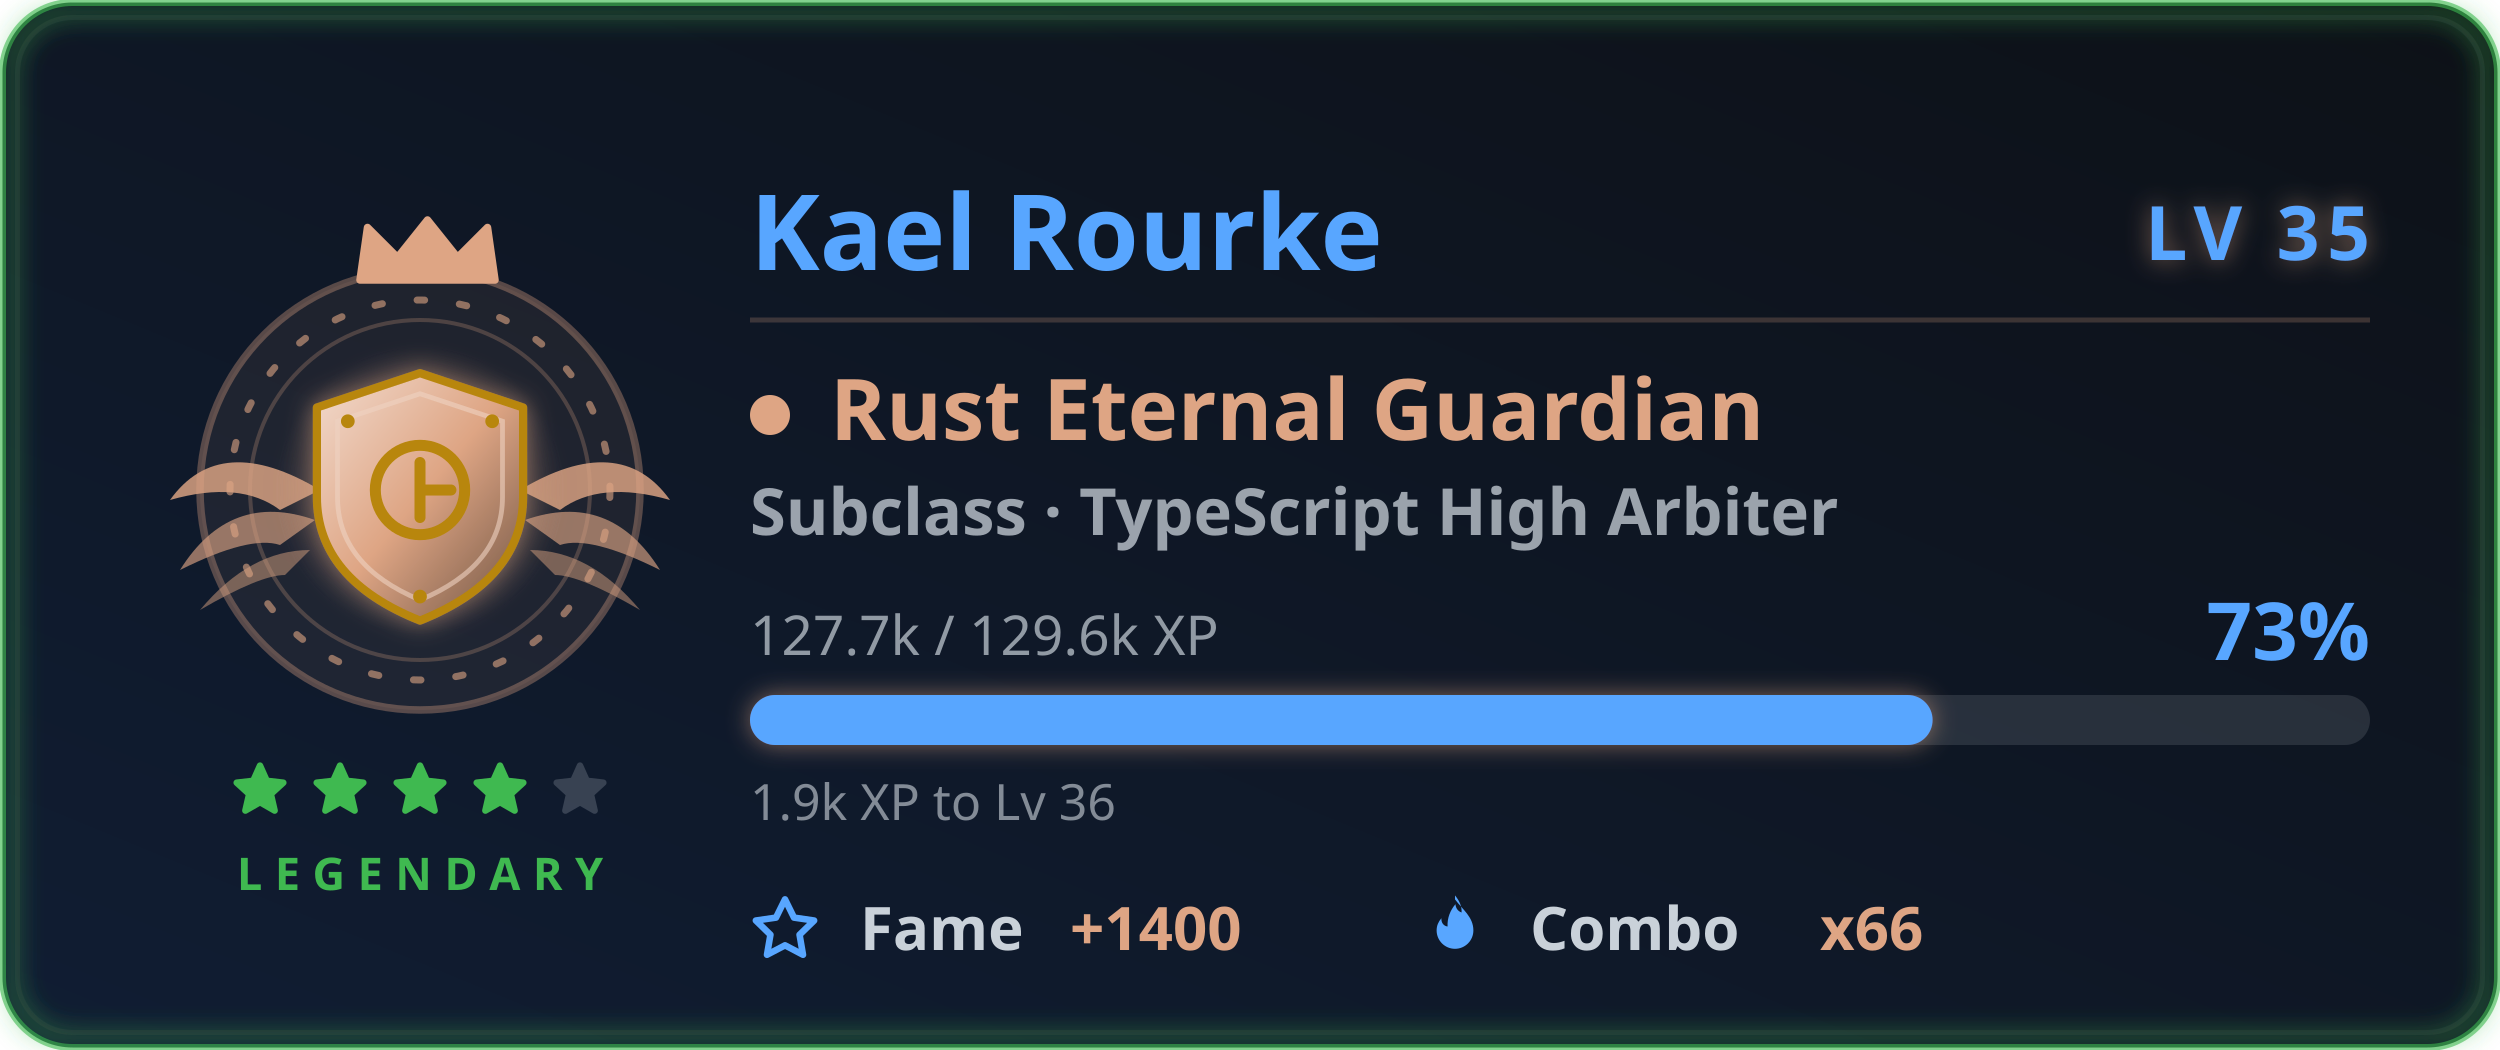
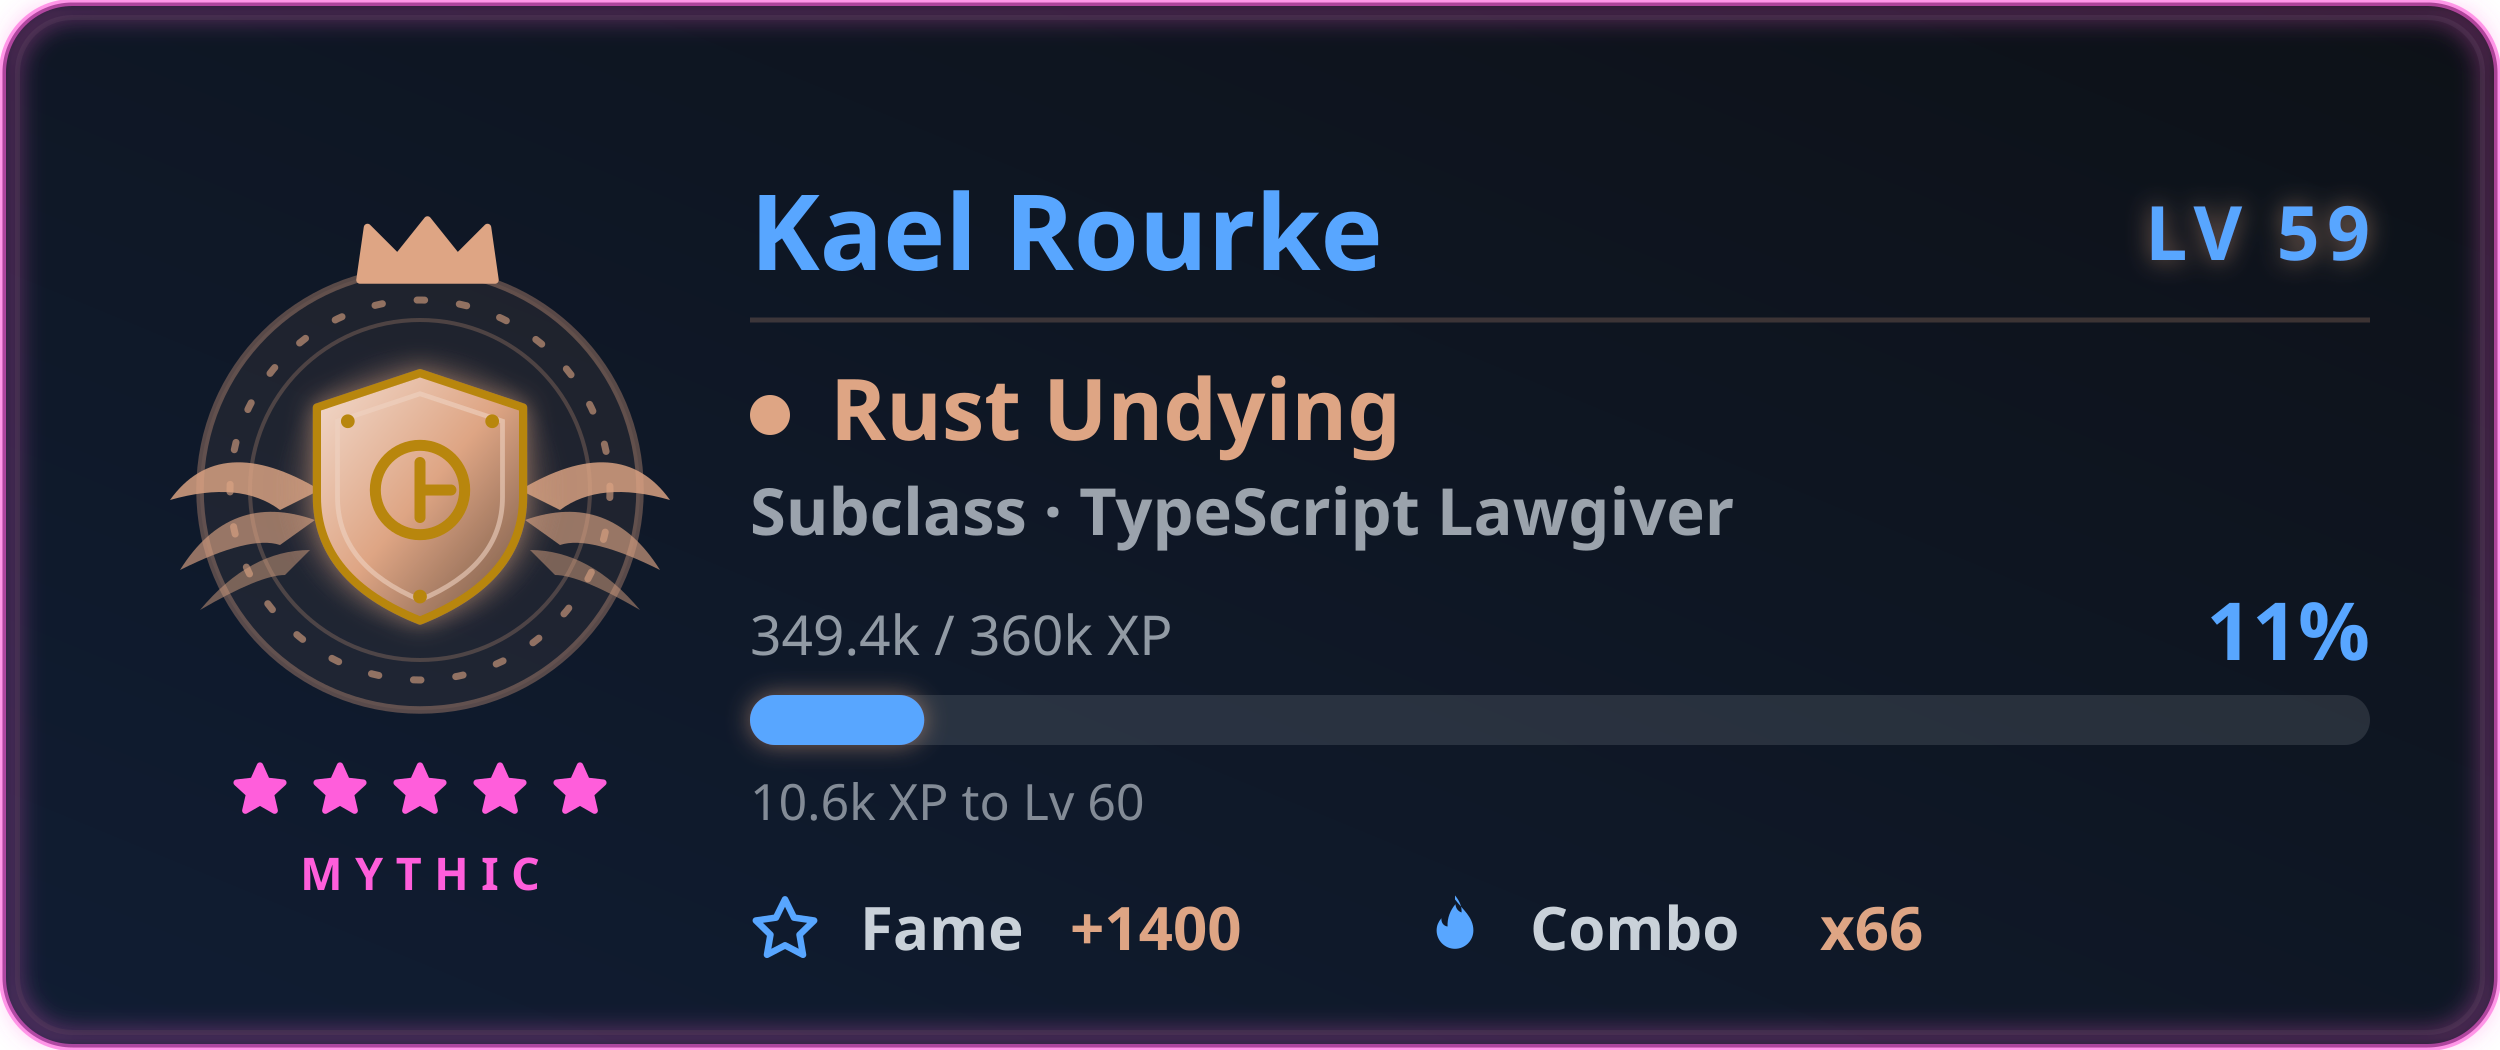
<svg xmlns="http://www.w3.org/2000/svg" width="500" height="210" viewBox="0 0 500 210" role="img" aria-labelledby="card-title-a11y card-desc-a11y">
  <style>
text { font-family: 'Segoe UI', Ubuntu, 'Helvetica Neue', sans-serif; }
.title { font-size: 18px; font-weight: 600; fill: #58a6ff; }
.title-icon { fill: #58a6ff; }
.icon { fill: #58a6ff; }


.gl-name { font-size: 21px; font-weight: 700; fill: #58a6ff; }
.gl-lvl { font-size: 15px; font-weight: 800; letter-spacing: 1.5px; fill: #58a6ff; }
.gl-class { font-size: 17px; font-weight: 700; fill: #dea584; }
.gl-sub { font-size: 13px; font-weight: 600; fill: #c9d1d9; opacity: 0.75; }
.gl-meta { font-size: 11px; fill: #c9d1d9; opacity: 0.7; }
.gl-pct { font-size: 16px; font-weight: 800; fill: #58a6ff; }
.gl-chip-label { font-size: 12px; font-weight: 600; fill: #c9d1d9; }
.gl-chip-value { font-size: 12px; font-weight: 800; fill: #dea584; }
.gl-hint { font-size: 10px; fill: #c9d1d9; opacity: 0.62; }
- .gl-rarity { font-size: 9px; font-weight: 700; letter-spacing: 2.5px; fill: #3fb950; }
+ .gl-rarity { font-size: 9px; font-weight: 700; letter-spacing: 2.5px; fill: #ff5edb; }

</style>
  <defs>
    <linearGradient id="card-bg" x1="0" y1="0" x2="1" y2="1" gradientTransform="rotate(90, 0.5, 0.5)">
      <stop offset="0.0%" stop-color="#0d1117" />
      <stop offset="100.0%" stop-color="#101d33" />
    </linearGradient>
    <filter id="card-glow" x="-50%" y="-50%" width="200%" height="200%">
      <feGaussianBlur in="SourceGraphic" stdDeviation="3" result="blur" />
      <feFlood flood-color="#58a6ff" flood-opacity="0.55" result="tint" />
      <feComposite in="tint" in2="blur" operator="in" result="softGlow" />
      <feMerge>
        <feMergeNode in="softGlow" />
        <feMergeNode in="SourceGraphic" />
      </feMerge>
    </filter>
    <filter id="gl-glow" x="-60%" y="-60%" width="220%" height="220%">
      <feGaussianBlur in="SourceGraphic" stdDeviation="2.4" result="b" />
      <feFlood flood-color="#dea584" flood-opacity="0.55" result="t" />
      <feComposite in="t" in2="b" operator="in" result="g" />
      <feMerge>
        <feMergeNode in="g" />
        <feMergeNode in="SourceGraphic" />
      </feMerge>
    </filter>
    <filter id="gl-rarity" x="-20%" y="-20%" width="140%" height="140%">
      <feGaussianBlur stdDeviation="2.4" />
    </filter>
  </defs>
-   <rect x="0.5" y="0.5" width="499" height="209" rx="14" fill="url(#card-bg)" stroke="#3fb950" stroke-width="1.4" stroke-opacity="0.6" />
+   <rect x="0.5" y="0.5" width="499" height="209" rx="14" fill="url(#card-bg)" stroke="#ff5edb" stroke-width="1.4" stroke-opacity="0.6" />
  <rect x="3.5" y="3.5" width="493" height="203" rx="11" fill="none" stroke="#30363d" stroke-opacity="0.4" />
-   <rect x="2" y="2" width="496" height="206" rx="13" fill="none" stroke="#3fb950" stroke-width="3.5" stroke-opacity="0.4" filter="url(#gl-rarity)" />
+   <rect x="2" y="2" width="496" height="206" rx="13" fill="none" stroke="#ff5edb" stroke-width="3.5" stroke-opacity="0.4" filter="url(#gl-rarity)" />
  <g class="fade">
    <g class="">
      <g class="flourish">
        <g transform="translate(84,0)">
          <g transform="translate(0,98)" fill="#dea584">
            <path d="M20 0 Q 40 -12 50 2 Q 36 -2 28 4 Z" opacity="0.82" />
            <path d="M21 6 Q 38 0 48 16 Q 34 9 28 11 Z" opacity="0.64" />
            <path d="M22 12 Q 34 12 44 24 Q 32 17 27 17 Z" opacity="0.48" />
          </g>
        </g>
        <g transform="translate(84,0) scale(-1,1)">
          <g transform="translate(0,98)" fill="#dea584">
            <path d="M20 0 Q 40 -12 50 2 Q 36 -2 28 4 Z" opacity="0.82" />
            <path d="M21 6 Q 38 0 48 16 Q 34 9 28 11 Z" opacity="0.64" />
            <path d="M22 12 Q 34 12 44 24 Q 32 17 27 17 Z" opacity="0.48" />
          </g>
        </g>
      </g>
      <circle cx="84" cy="98" r="44" fill="#dea584" fill-opacity="0.08" stroke="#dea584" stroke-opacity="0.35" stroke-width="1.5" />
      <g class="">
        <circle cx="84" cy="98" r="38" fill="none" stroke="#dea584" stroke-opacity="0.6" stroke-width="1.4" stroke-dasharray="1.5 7" stroke-linecap="round" />
        <circle cx="84" cy="98" r="34" fill="none" stroke="#dea584" stroke-opacity="0.25" stroke-width="0.8" />
      </g>
      <g class="" filter="url(#gl-glow)">
        <svg class="" x="51" y="65" width="66" height="66" viewBox="0 0 48 48" aria-hidden="true">
          <defs>
            <radialGradient id="rsHalo" cx="0.5" cy="0.5" r="0.5">
              <stop offset="0" stop-color="#dea584" stop-opacity="0.42" />
              <stop offset="1" stop-color="#dea584" stop-opacity="0" />
            </radialGradient>
            <linearGradient id="rsMetal" x1="0" y1="0" x2="1" y2="1">
              <stop offset="0" stop-color="#f2dbce" />
              <stop offset="0.5" stop-color="#dea584" />
              <stop offset="1" stop-color="#6f5342" />
            </linearGradient>
          </defs>
          <circle cx="24" cy="24" r="21" fill="url(#rsHalo)" />
          <path d="M24 7 L39 12 V25 Q39 37 24 43 Q9 37 9 25 V12 Z" fill="url(#rsMetal)" stroke="#b8860b" stroke-width="1.2" stroke-linejoin="round" />
          <path d="M24 10 L36 14 V25 Q36 35 24 40 Q12 35 12 25 V14 Z" fill="none" stroke="#efd2c2" stroke-width="0.7" stroke-opacity="0.6" />
          <circle cx="24" cy="24" r="6.5" fill="none" stroke="#b8860b" stroke-width="1.6" />
          <g stroke="#b8860b" stroke-width="1.6" stroke-linecap="round">
            <path d="M24 20 V28 M24 24 L28.5 24" />
          </g>
          <g fill="#b8860b">
            <circle cx="13.5" cy="14" r="1" />
            <circle cx="34.5" cy="14" r="1" />
            <circle cx="24" cy="39.5" r="1" />
          </g>
        </svg>
      </g>
      <g transform="translate(69, 42.5) scale(1.5)">
        <path d="M2 9 L3 2 L7 6 L11 1 L15 6 L19 2 L20 9 Z" fill="#dea584" stroke="#dea584" stroke-width="1" stroke-linejoin="round" />
      </g>
    </g>
    <g>
-       <g class="" transform="translate(45.5, 151.5) scale(0.5416667)" fill="#3fb950" stroke="#3fb950" stroke-width="2.4" stroke-linejoin="round" stroke-linecap="round" opacity="1">
+       <g class="" transform="translate(45.5, 151.5) scale(0.5416667)" fill="#ff5edb" stroke="#ff5edb" stroke-width="2.4" stroke-linejoin="round" stroke-linecap="round" opacity="1">
        <path d="M12 3 L14.5 8.6 L20.6 9.3 L16 13.5 L17.4 19.6 L12 16.5 L6.6 19.6 L8 13.5 L3.4 9.3 L9.5 8.6 Z" />
      </g>
-       <g class="" transform="translate(61.5, 151.5) scale(0.5416667)" fill="#3fb950" stroke="#3fb950" stroke-width="2.4" stroke-linejoin="round" stroke-linecap="round" opacity="1">
+       <g class="" transform="translate(61.5, 151.5) scale(0.5416667)" fill="#ff5edb" stroke="#ff5edb" stroke-width="2.4" stroke-linejoin="round" stroke-linecap="round" opacity="1">
        <path d="M12 3 L14.5 8.6 L20.6 9.3 L16 13.5 L17.4 19.6 L12 16.5 L6.6 19.6 L8 13.5 L3.4 9.3 L9.5 8.6 Z" />
      </g>
-       <g class="" transform="translate(77.5, 151.5) scale(0.5416667)" fill="#3fb950" stroke="#3fb950" stroke-width="2.4" stroke-linejoin="round" stroke-linecap="round" opacity="1">
+       <g class="" transform="translate(77.5, 151.5) scale(0.5416667)" fill="#ff5edb" stroke="#ff5edb" stroke-width="2.4" stroke-linejoin="round" stroke-linecap="round" opacity="1">
        <path d="M12 3 L14.5 8.6 L20.6 9.3 L16 13.5 L17.4 19.6 L12 16.5 L6.6 19.6 L8 13.5 L3.4 9.3 L9.5 8.6 Z" />
      </g>
-       <g class="" transform="translate(93.5, 151.5) scale(0.5416667)" fill="#3fb950" stroke="#3fb950" stroke-width="2.4" stroke-linejoin="round" stroke-linecap="round" opacity="1">
+       <g class="" transform="translate(93.5, 151.5) scale(0.5416667)" fill="#ff5edb" stroke="#ff5edb" stroke-width="2.4" stroke-linejoin="round" stroke-linecap="round" opacity="1">
        <path d="M12 3 L14.5 8.6 L20.6 9.3 L16 13.5 L17.4 19.6 L12 16.5 L6.6 19.6 L8 13.5 L3.4 9.3 L9.5 8.6 Z" />
      </g>
-       <g class="" transform="translate(109.5, 151.5) scale(0.5416667)" fill="#c9d1d9" stroke="#c9d1d9" stroke-width="2.4" stroke-linejoin="round" stroke-linecap="round" opacity="0.22">
+       <g class="" transform="translate(109.5, 151.5) scale(0.5416667)" fill="#ff5edb" stroke="#ff5edb" stroke-width="2.4" stroke-linejoin="round" stroke-linecap="round" opacity="1">
        <path d="M12 3 L14.5 8.6 L20.6 9.3 L16 13.5 L17.4 19.6 L12 16.5 L6.6 19.6 L8 13.5 L3.4 9.3 L9.5 8.6 Z" />
      </g>
    </g>
-     <text class="gl-rarity" x="84" y="178" text-anchor="middle">LEGENDARY</text>
+     <text class="gl-rarity" x="84" y="178" text-anchor="middle">MYTHIC</text>
  </g>
  <g class="fade" style="animation-delay:.15s">
    <text class="gl-name" x="150" y="54">Kael Rourke</text>
-     <text class="gl-lvl glow-pulse" x="474" y="52" text-anchor="end" filter="url(#gl-glow)">LV 35</text>
+     <text class="gl-lvl glow-pulse" x="474" y="52" text-anchor="end" filter="url(#gl-glow)">LV 59</text>
    <line x1="150" y1="64" x2="474" y2="64" stroke="#dea584" stroke-opacity="0.22" stroke-width="1" />
    <circle cx="154" cy="83" r="4" fill="#dea584" />
-     <text class="gl-class" x="166" y="88">Rust Eternal Guardian</text>
-     <text class="gl-sub" x="150" y="107">Subclass · TypeScript High Arbiter</text>
-     <text class="gl-meta" x="150" y="131">127.7k / 129.6k XP</text>
-     <text class="gl-pct " x="474" y="132" text-anchor="end">73%</text>
+     <text class="gl-class" x="166" y="88">Rust Undying</text>
+     <text class="gl-sub" x="150" y="107">Subclass · TypeScript Lawgiver</text>
+     <text class="gl-meta" x="150" y="131">349.4k / 360k XP</text>
+     <text class="gl-pct " x="474" y="132" text-anchor="end">11%</text>
    <rect x="150" y="139" width="324" height="10" rx="5" fill="#c9d1d9" fill-opacity="0.14" />
-     <rect class="xp-fill " x="150" y="139" width="236.52" height="10" rx="5" fill="#58a6ff" filter="url(#gl-glow)" />
-     <text class="gl-hint" x="150" y="164">1.9k XP to Lv 36</text>
+     <rect class="xp-fill " x="150" y="139" width="34.85" height="10" rx="5" fill="#58a6ff" filter="url(#gl-glow)" />
+     <text class="gl-hint" x="150" y="164">10.6k XP to Lv 60</text>
    <g transform="translate(150, 190)">
      <svg class="icon" x="0" y="-11" width="14" height="14" viewBox="0 0 16 16" aria-hidden="true">
        <path fill-rule="evenodd" d="M8 .25a.75.75 0 0 1 .673.418l1.882 3.815 4.21.612a.75.75 0 0 1 .416 1.279l-3.046 2.97.719 4.192a.75.75 0 0 1-1.088.791L8 12.347l-3.766 1.98a.75.75 0 0 1-1.088-.79l.72-4.194L.818 6.374a.75.75 0 0 1 .416-1.28l4.21-.611L7.327.668A.75.75 0 0 1 8 .25zm0 2.445L6.615 5.5a.75.75 0 0 1-.564.41l-3.097.45 2.24 2.184a.75.75 0 0 1 .216.664l-.528 3.084 2.769-1.456a.75.75 0 0 1 .698 0l2.77 1.456-.53-3.084a.75.75 0 0 1 .216-.664l2.24-2.183-3.096-.45a.75.75 0 0 1-.564-.41L8 2.694v.001z" />
      </svg>
      <text class="gl-chip-label" x="22" y="0">Fame</text>
      <text class="gl-chip-value" x="64" y="0">+1400</text>
    </g>
    <g transform="translate(284, 190)">
      <svg class="icon" x="0" y="-11" width="14" height="14" viewBox="0 0 16 16" aria-hidden="true">
        <path fill-rule="evenodd" d="M8 1c1.7 2.3 4.2 4 4.2 7.1a4.2 4.2 0 0 1-8.4 0c0-1.1.4-2 1.1-2.8-.1 1 .5 1.8 1.4 1.9-.1-1.9.6-3.7 1.8-5.1.1 1 .6 1.6 1.4 1.9.1-1.4-.5-2.7-1.5-3.9z" />
      </svg>
      <text class="gl-chip-label" x="22" y="0">Combo</text>
      <text class="gl-chip-value" x="80" y="0">x66</text>
    </g>
  </g>
</svg>
